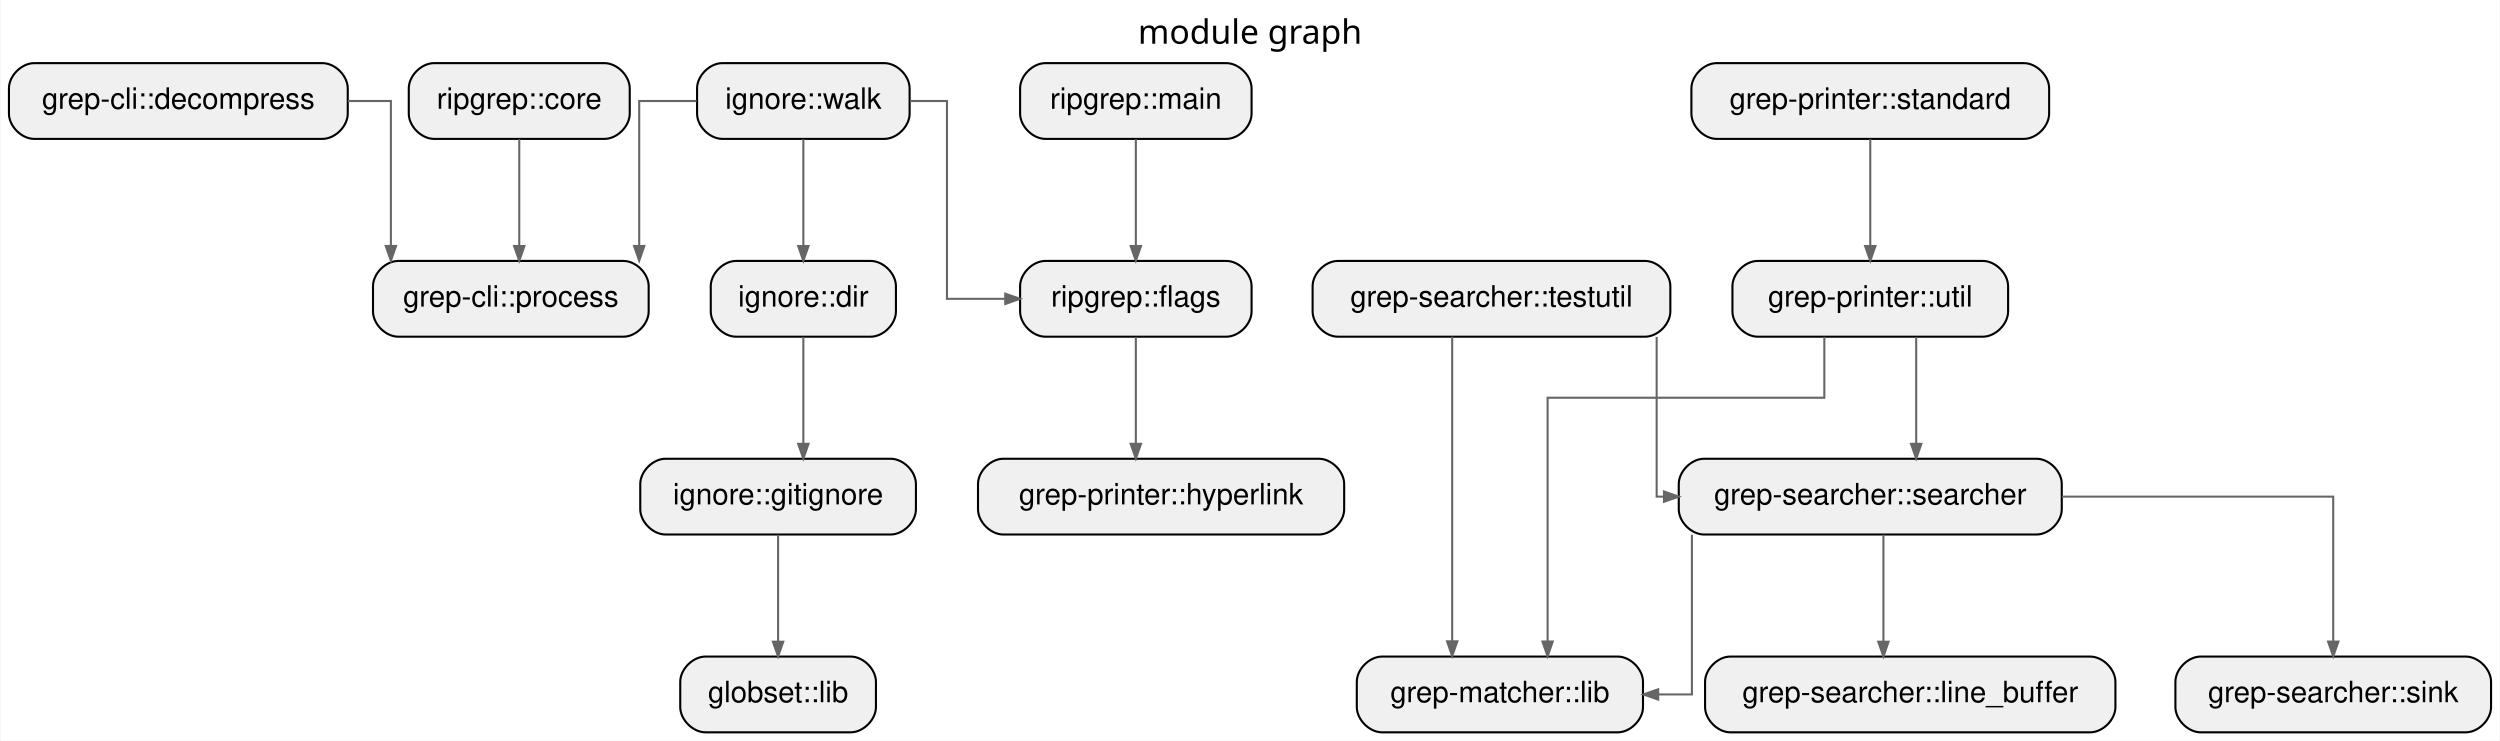
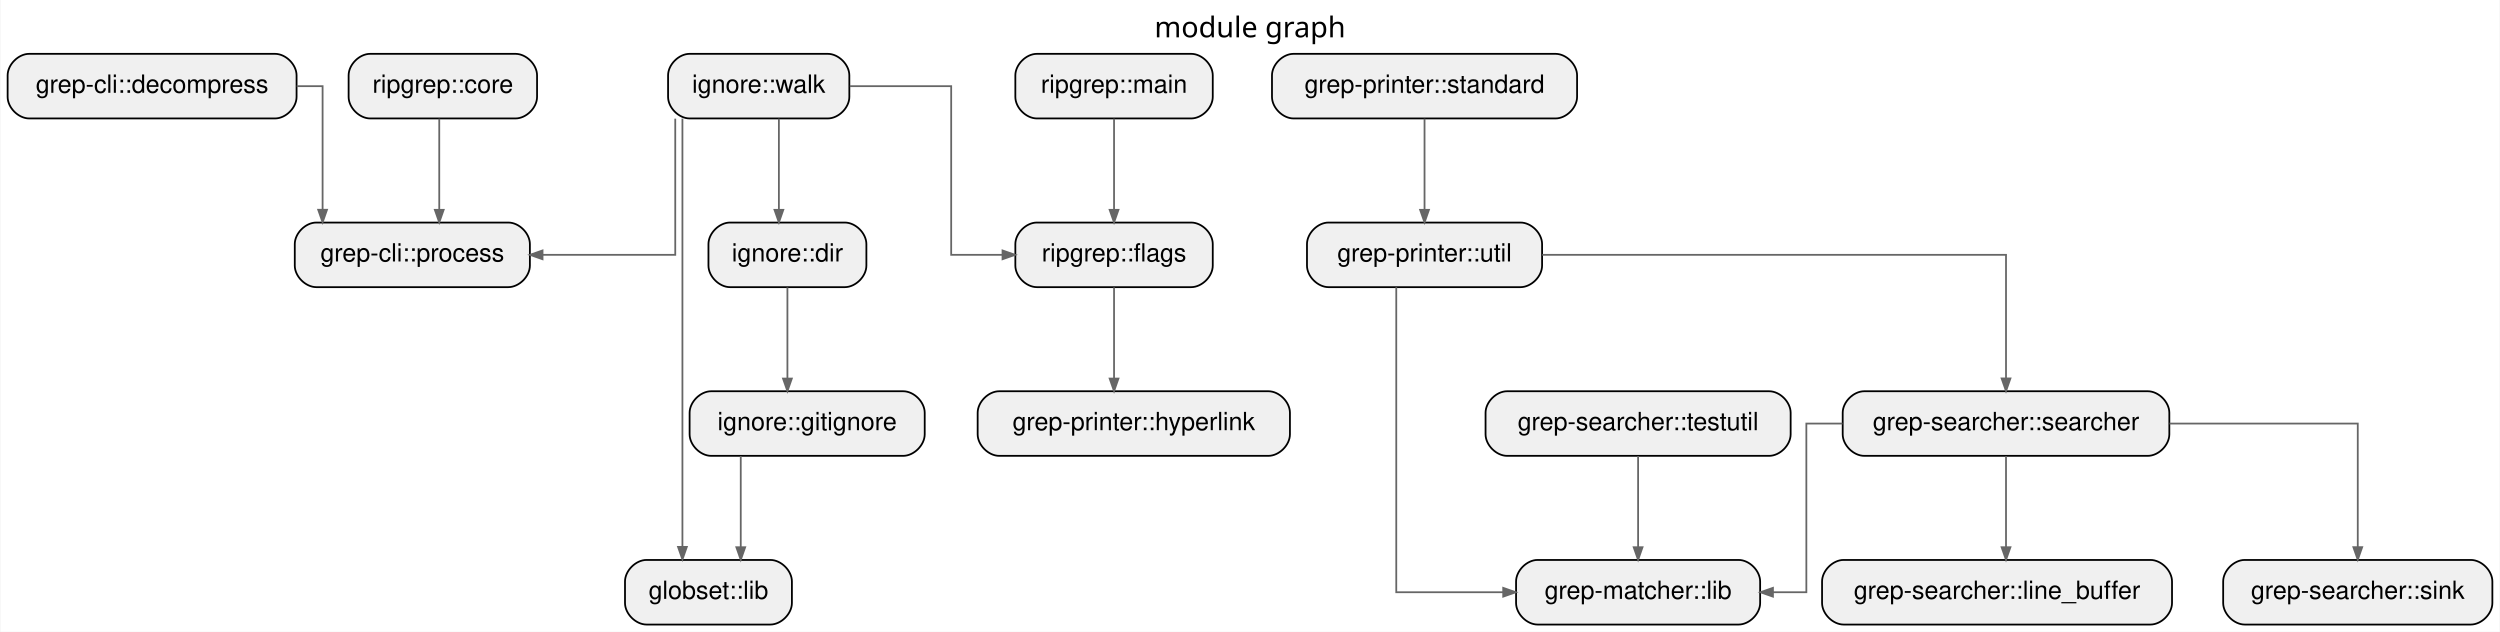
- <svg xmlns="http://www.w3.org/2000/svg" width="1188pt" height="352pt" viewBox="0.00 0.00 1187.50 352.00">
+ <svg xmlns="http://www.w3.org/2000/svg" width="1393pt" height="352pt" viewBox="0.00 0.00 1392.50 352.00">
  <g id="graph0" class="graph" transform="scale(1 1) rotate(0) translate(4 348)">
-     <polygon fill="white" stroke="transparent" points="-4,4 -4,-348 1183.5,-348 1183.5,4 -4,4" />
-     <text text-anchor="middle" x="589.75" y="-327.2" font-family="Helvetica Bold" font-size="16.00">module graph</text>
+     <polygon fill="white" stroke="transparent" points="-4,4 -4,-348 1388.5,-348 1388.5,4 -4,4" />
+     <text text-anchor="middle" x="692.25" y="-327.2" font-family="Helvetica Bold" font-size="16.00">module graph</text>
    <g id="node1" class="node">
-       <path fill="#f0f0f0" stroke="black" d="M400,-36C400,-36 331,-36 331,-36 325,-36 319,-30 319,-24 319,-24 319,-12 319,-12 319,-6 325,0 331,0 331,0 400,0 400,0 406,0 412,-6 412,-12 412,-12 412,-24 412,-24 412,-30 406,-36 400,-36" />
-       <text text-anchor="middle" x="365.5" y="-14.3" font-family="Helvetica,sans-Serif" font-size="14.00">globset::lib</text>
+       <path fill="#f0f0f0" stroke="black" d="M425,-36C425,-36 356,-36 356,-36 350,-36 344,-30 344,-24 344,-24 344,-12 344,-12 344,-6 350,0 356,0 356,0 425,0 425,0 431,0 437,-6 437,-12 437,-12 437,-24 437,-24 437,-30 431,-36 425,-36" />
+       <text text-anchor="middle" x="390.5" y="-14.3" font-family="Helvetica,sans-Serif" font-size="14.00">globset::lib</text>
    </g>
    <g id="node2" class="node">
      <path fill="#f0f0f0" stroke="black" d="M149,-318C149,-318 12,-318 12,-318 6,-318 0,-312 0,-306 0,-306 0,-294 0,-294 0,-288 6,-282 12,-282 12,-282 149,-282 149,-282 155,-282 161,-288 161,-294 161,-294 161,-306 161,-306 161,-312 155,-318 149,-318" />
      <text text-anchor="middle" x="80.5" y="-296.3" font-family="Helvetica,sans-Serif" font-size="14.00">grep-cli::decompress</text>
    </g>
    <g id="node3" class="node">
-       <path fill="#f0f0f0" stroke="black" d="M292,-224C292,-224 185,-224 185,-224 179,-224 173,-218 173,-212 173,-212 173,-200 173,-200 173,-194 179,-188 185,-188 185,-188 292,-188 292,-188 298,-188 304,-194 304,-200 304,-200 304,-212 304,-212 304,-218 298,-224 292,-224" />
-       <text text-anchor="middle" x="238.5" y="-202.3" font-family="Helvetica,sans-Serif" font-size="14.00">grep-cli::process</text>
+       <path fill="#f0f0f0" stroke="black" d="M279,-224C279,-224 172,-224 172,-224 166,-224 160,-218 160,-212 160,-212 160,-200 160,-200 160,-194 166,-188 172,-188 172,-188 279,-188 279,-188 285,-188 291,-194 291,-200 291,-200 291,-212 291,-212 291,-218 285,-224 279,-224" />
+       <text text-anchor="middle" x="225.5" y="-202.3" font-family="Helvetica,sans-Serif" font-size="14.00">grep-cli::process</text>
    </g>
    <g id="edge1" class="edge">
-       <path fill="none" stroke="#666666" d="M161.06,-300C173.06,-300 181.5,-300 181.5,-300 181.5,-300 181.5,-231.12 181.5,-231.12" />
-       <polygon fill="#666666" stroke="#666666" points="183.95,-231.12 181.5,-224.12 179.05,-231.12 183.95,-231.12" />
+       <path fill="none" stroke="#666666" d="M161.07,-300C169.75,-300 175.5,-300 175.5,-300 175.5,-300 175.5,-231.12 175.5,-231.12" />
+       <polygon fill="#666666" stroke="#666666" points="177.95,-231.12 175.5,-224.12 173.05,-231.12 177.95,-231.12" />
    </g>
    <g id="node4" class="node">
-       <path fill="#f0f0f0" stroke="black" d="M764.5,-36C764.5,-36 652.5,-36 652.5,-36 646.5,-36 640.5,-30 640.5,-24 640.5,-24 640.5,-12 640.5,-12 640.5,-6 646.5,0 652.5,0 652.5,0 764.5,0 764.5,0 770.5,0 776.5,-6 776.5,-12 776.5,-12 776.5,-24 776.5,-24 776.5,-30 770.5,-36 764.5,-36" />
-       <text text-anchor="middle" x="708.5" y="-14.3" font-family="Helvetica,sans-Serif" font-size="14.00">grep-matcher::lib</text>
+       <path fill="#f0f0f0" stroke="black" d="M964.5,-36C964.5,-36 852.5,-36 852.5,-36 846.5,-36 840.5,-30 840.5,-24 840.5,-24 840.5,-12 840.5,-12 840.5,-6 846.5,0 852.5,0 852.5,0 964.5,0 964.5,0 970.5,0 976.5,-6 976.5,-12 976.5,-12 976.5,-24 976.5,-24 976.5,-30 970.5,-36 964.5,-36" />
+       <text text-anchor="middle" x="908.5" y="-14.3" font-family="Helvetica,sans-Serif" font-size="14.00">grep-matcher::lib</text>
    </g>
    <g id="node5" class="node">
-       <path fill="#f0f0f0" stroke="black" d="M622.5,-130C622.5,-130 472.5,-130 472.5,-130 466.5,-130 460.5,-124 460.5,-118 460.5,-118 460.5,-106 460.5,-106 460.5,-100 466.5,-94 472.5,-94 472.5,-94 622.5,-94 622.5,-94 628.5,-94 634.5,-100 634.5,-106 634.5,-106 634.5,-118 634.5,-118 634.5,-124 628.5,-130 622.5,-130" />
-       <text text-anchor="middle" x="547.5" y="-108.3" font-family="Helvetica,sans-Serif" font-size="14.00">grep-printer::hyperlink</text>
+       <path fill="#f0f0f0" stroke="black" d="M702.5,-130C702.5,-130 552.5,-130 552.5,-130 546.5,-130 540.5,-124 540.5,-118 540.5,-118 540.5,-106 540.5,-106 540.5,-100 546.5,-94 552.5,-94 552.5,-94 702.5,-94 702.5,-94 708.5,-94 714.5,-100 714.5,-106 714.5,-106 714.5,-118 714.5,-118 714.5,-124 708.5,-130 702.5,-130" />
+       <text text-anchor="middle" x="627.5" y="-108.3" font-family="Helvetica,sans-Serif" font-size="14.00">grep-printer::hyperlink</text>
    </g>
    <g id="node6" class="node">
-       <path fill="#f0f0f0" stroke="black" d="M957.5,-318C957.5,-318 811.5,-318 811.5,-318 805.5,-318 799.5,-312 799.5,-306 799.5,-306 799.5,-294 799.5,-294 799.5,-288 805.5,-282 811.5,-282 811.5,-282 957.5,-282 957.5,-282 963.5,-282 969.5,-288 969.5,-294 969.5,-294 969.5,-306 969.5,-306 969.5,-312 963.5,-318 957.5,-318" />
-       <text text-anchor="middle" x="884.5" y="-296.3" font-family="Helvetica,sans-Serif" font-size="14.00">grep-printer::standard</text>
+       <path fill="#f0f0f0" stroke="black" d="M862.5,-318C862.5,-318 716.5,-318 716.5,-318 710.5,-318 704.5,-312 704.5,-306 704.5,-306 704.5,-294 704.5,-294 704.5,-288 710.5,-282 716.5,-282 716.5,-282 862.5,-282 862.5,-282 868.5,-282 874.5,-288 874.5,-294 874.5,-294 874.5,-306 874.5,-306 874.5,-312 868.5,-318 862.5,-318" />
+       <text text-anchor="middle" x="789.5" y="-296.3" font-family="Helvetica,sans-Serif" font-size="14.00">grep-printer::standard</text>
    </g>
    <g id="node7" class="node">
-       <path fill="#f0f0f0" stroke="black" d="M938,-224C938,-224 831,-224 831,-224 825,-224 819,-218 819,-212 819,-212 819,-200 819,-200 819,-194 825,-188 831,-188 831,-188 938,-188 938,-188 944,-188 950,-194 950,-200 950,-200 950,-212 950,-212 950,-218 944,-224 938,-224" />
-       <text text-anchor="middle" x="884.5" y="-202.3" font-family="Helvetica,sans-Serif" font-size="14.00">grep-printer::util</text>
+       <path fill="#f0f0f0" stroke="black" d="M843,-224C843,-224 736,-224 736,-224 730,-224 724,-218 724,-212 724,-212 724,-200 724,-200 724,-194 730,-188 736,-188 736,-188 843,-188 843,-188 849,-188 855,-194 855,-200 855,-200 855,-212 855,-212 855,-218 849,-224 843,-224" />
+       <text text-anchor="middle" x="789.5" y="-202.3" font-family="Helvetica,sans-Serif" font-size="14.00">grep-printer::util</text>
    </g>
    <g id="edge2" class="edge">
-       <path fill="none" stroke="#666666" d="M884.5,-281.88C884.5,-281.88 884.5,-231.07 884.5,-231.07" />
-       <polygon fill="#666666" stroke="#666666" points="886.95,-231.07 884.5,-224.07 882.05,-231.07 886.95,-231.07" />
+       <path fill="none" stroke="#666666" d="M789.5,-281.88C789.5,-281.88 789.5,-231.07 789.5,-231.07" />
+       <polygon fill="#666666" stroke="#666666" points="791.95,-231.07 789.5,-224.07 787.05,-231.07 791.95,-231.07" />
    </g>
    <g id="edge3" class="edge">
-       <path fill="none" stroke="#666666" d="M862.67,-187.96C862.67,-174.71 862.67,-159 862.67,-159 862.67,-159 731.17,-159 731.17,-159 731.17,-159 731.17,-43.14 731.17,-43.14" />
-       <polygon fill="#666666" stroke="#666666" points="733.62,-43.14 731.17,-36.14 728.72,-43.14 733.62,-43.14" />
+       <path fill="none" stroke="#666666" d="M773.75,-187.97C773.75,-140.92 773.75,-18 773.75,-18 773.75,-18 833.34,-18 833.34,-18" />
+       <polygon fill="#666666" stroke="#666666" points="833.34,-20.45 840.34,-18 833.34,-15.55 833.34,-20.45" />
    </g>
    <g id="node9" class="node">
-       <path fill="#f0f0f0" stroke="black" d="M963.5,-130C963.5,-130 805.5,-130 805.5,-130 799.5,-130 793.5,-124 793.5,-118 793.5,-118 793.5,-106 793.5,-106 793.5,-100 799.5,-94 805.5,-94 805.5,-94 963.5,-94 963.5,-94 969.5,-94 975.5,-100 975.5,-106 975.5,-106 975.5,-118 975.5,-118 975.5,-124 969.5,-130 963.5,-130" />
-       <text text-anchor="middle" x="884.5" y="-108.3" font-family="Helvetica,sans-Serif" font-size="14.00">grep-searcher::searcher</text>
+       <path fill="#f0f0f0" stroke="black" d="M1192.5,-130C1192.5,-130 1034.5,-130 1034.5,-130 1028.5,-130 1022.5,-124 1022.5,-118 1022.5,-118 1022.5,-106 1022.5,-106 1022.5,-100 1028.5,-94 1034.5,-94 1034.5,-94 1192.5,-94 1192.5,-94 1198.5,-94 1204.5,-100 1204.5,-106 1204.5,-106 1204.5,-118 1204.5,-118 1204.5,-124 1198.5,-130 1192.5,-130" />
+       <text text-anchor="middle" x="1113.5" y="-108.3" font-family="Helvetica,sans-Serif" font-size="14.00">grep-searcher::searcher</text>
    </g>
    <g id="edge4" class="edge">
-       <path fill="none" stroke="#666666" d="M906.33,-187.88C906.33,-187.88 906.33,-137.07 906.33,-137.07" />
-       <polygon fill="#666666" stroke="#666666" points="908.78,-137.07 906.33,-130.07 903.88,-137.07 908.78,-137.07" />
+       <path fill="none" stroke="#666666" d="M855.07,-206C949.74,-206 1113.5,-206 1113.5,-206 1113.5,-206 1113.5,-137.12 1113.5,-137.12" />
+       <polygon fill="#666666" stroke="#666666" points="1115.95,-137.12 1113.5,-130.12 1111.05,-137.12 1115.95,-137.12" />
    </g>
    <g id="node8" class="node">
-       <path fill="#f0f0f0" stroke="black" d="M989,-36C989,-36 818,-36 818,-36 812,-36 806,-30 806,-24 806,-24 806,-12 806,-12 806,-6 812,0 818,0 818,0 989,0 989,0 995,0 1001,-6 1001,-12 1001,-12 1001,-24 1001,-24 1001,-30 995,-36 989,-36" />
-       <text text-anchor="middle" x="903.5" y="-14.3" font-family="Helvetica,sans-Serif" font-size="14.00">grep-searcher::line_buffer</text>
+       <path fill="#f0f0f0" stroke="black" d="M1194,-36C1194,-36 1023,-36 1023,-36 1017,-36 1011,-30 1011,-24 1011,-24 1011,-12 1011,-12 1011,-6 1017,0 1023,0 1023,0 1194,0 1194,0 1200,0 1206,-6 1206,-12 1206,-12 1206,-24 1206,-24 1206,-30 1200,-36 1194,-36" />
+       <text text-anchor="middle" x="1108.5" y="-14.3" font-family="Helvetica,sans-Serif" font-size="14.00">grep-searcher::line_buffer</text>
    </g>
    <g id="edge5" class="edge">
-       <path fill="none" stroke="#666666" d="M799.75,-93.88C799.75,-66.56 799.75,-18 799.75,-18 799.75,-18 783.72,-18 783.72,-18" />
-       <polygon fill="#666666" stroke="#666666" points="783.72,-15.55 776.72,-18 783.72,-20.45 783.72,-15.55" />
+       <path fill="none" stroke="#666666" d="M1022.4,-112C1010.45,-112 1002.25,-112 1002.25,-112 1002.25,-112 1002.25,-18 1002.25,-18 1002.25,-18 983.63,-18 983.63,-18" />
+       <polygon fill="#666666" stroke="#666666" points="983.63,-15.55 976.63,-18 983.63,-20.45 983.63,-15.55" />
    </g>
    <g id="edge6" class="edge">
-       <path fill="none" stroke="#666666" d="M890.75,-93.88C890.75,-93.88 890.75,-43.07 890.75,-43.07" />
-       <polygon fill="#666666" stroke="#666666" points="893.2,-43.07 890.75,-36.07 888.3,-43.07 893.2,-43.07" />
+       <path fill="none" stroke="#666666" d="M1113.5,-93.88C1113.5,-93.88 1113.5,-43.07 1113.5,-43.07" />
+       <polygon fill="#666666" stroke="#666666" points="1115.95,-43.07 1113.5,-36.07 1111.05,-43.07 1115.95,-43.07" />
    </g>
    <g id="node10" class="node">
-       <path fill="#f0f0f0" stroke="black" d="M1167.5,-36C1167.5,-36 1041.5,-36 1041.5,-36 1035.5,-36 1029.5,-30 1029.5,-24 1029.5,-24 1029.5,-12 1029.5,-12 1029.5,-6 1035.5,0 1041.5,0 1041.5,0 1167.5,0 1167.5,0 1173.5,0 1179.5,-6 1179.5,-12 1179.5,-12 1179.5,-24 1179.5,-24 1179.5,-30 1173.5,-36 1167.5,-36" />
-       <text text-anchor="middle" x="1104.5" y="-14.3" font-family="Helvetica,sans-Serif" font-size="14.00">grep-searcher::sink</text>
+       <path fill="#f0f0f0" stroke="black" d="M1372.5,-36C1372.5,-36 1246.5,-36 1246.5,-36 1240.5,-36 1234.5,-30 1234.5,-24 1234.5,-24 1234.5,-12 1234.5,-12 1234.5,-6 1240.5,0 1246.5,0 1246.5,0 1372.5,0 1372.5,0 1378.5,0 1384.5,-6 1384.5,-12 1384.5,-12 1384.5,-24 1384.5,-24 1384.5,-30 1378.5,-36 1372.5,-36" />
+       <text text-anchor="middle" x="1309.5" y="-14.3" font-family="Helvetica,sans-Serif" font-size="14.00">grep-searcher::sink</text>
    </g>
    <g id="edge7" class="edge">
-       <path fill="none" stroke="#666666" d="M975.57,-112C1036.09,-112 1104.5,-112 1104.5,-112 1104.5,-112 1104.5,-43.12 1104.5,-43.12" />
-       <polygon fill="#666666" stroke="#666666" points="1106.95,-43.12 1104.5,-36.12 1102.05,-43.12 1106.95,-43.12" />
+       <path fill="none" stroke="#666666" d="M1204.61,-112C1255.8,-112 1309.5,-112 1309.5,-112 1309.5,-112 1309.5,-43.12 1309.5,-43.12" />
+       <polygon fill="#666666" stroke="#666666" points="1311.95,-43.12 1309.5,-36.12 1307.05,-43.12 1311.95,-43.12" />
    </g>
    <g id="node11" class="node">
-       <path fill="#f0f0f0" stroke="black" d="M777.5,-224C777.5,-224 631.5,-224 631.5,-224 625.5,-224 619.5,-218 619.5,-212 619.5,-212 619.5,-200 619.5,-200 619.5,-194 625.5,-188 631.5,-188 631.5,-188 777.5,-188 777.5,-188 783.5,-188 789.5,-194 789.5,-200 789.5,-200 789.5,-212 789.5,-212 789.5,-218 783.5,-224 777.5,-224" />
-       <text text-anchor="middle" x="704.5" y="-202.3" font-family="Helvetica,sans-Serif" font-size="14.00">grep-searcher::testutil</text>
+       <path fill="#f0f0f0" stroke="black" d="M981.5,-130C981.5,-130 835.5,-130 835.5,-130 829.5,-130 823.5,-124 823.5,-118 823.5,-118 823.5,-106 823.5,-106 823.5,-100 829.5,-94 835.5,-94 835.5,-94 981.5,-94 981.5,-94 987.5,-94 993.5,-100 993.5,-106 993.5,-106 993.5,-118 993.5,-118 993.5,-124 987.5,-130 981.5,-130" />
+       <text text-anchor="middle" x="908.5" y="-108.3" font-family="Helvetica,sans-Serif" font-size="14.00">grep-searcher::testutil</text>
    </g>
    <g id="edge8" class="edge">
-       <path fill="none" stroke="#666666" d="M685.83,-187.97C685.83,-187.97 685.83,-43.25 685.83,-43.25" />
-       <polygon fill="#666666" stroke="#666666" points="688.28,-43.25 685.83,-36.25 683.38,-43.25 688.28,-43.25" />
+       <path fill="none" stroke="#666666" d="M908.5,-93.88C908.5,-93.88 908.5,-43.07 908.5,-43.07" />
+       <polygon fill="#666666" stroke="#666666" points="910.95,-43.07 908.5,-36.07 906.05,-43.07 910.95,-43.07" />
+     </g>
+     <g id="node12" class="node">
+       <path fill="#f0f0f0" stroke="black" d="M466.5,-224C466.5,-224 402.5,-224 402.5,-224 396.5,-224 390.5,-218 390.5,-212 390.5,-212 390.5,-200 390.5,-200 390.5,-194 396.5,-188 402.5,-188 402.5,-188 466.5,-188 466.5,-188 472.5,-188 478.5,-194 478.5,-200 478.5,-200 478.5,-212 478.5,-212 478.5,-218 472.5,-224 466.5,-224" />
+       <text text-anchor="middle" x="434.5" y="-202.3" font-family="Helvetica,sans-Serif" font-size="14.00">ignore::dir</text>
+     </g>
+     <g id="node13" class="node">
+       <path fill="#f0f0f0" stroke="black" d="M499,-130C499,-130 392,-130 392,-130 386,-130 380,-124 380,-118 380,-118 380,-106 380,-106 380,-100 386,-94 392,-94 392,-94 499,-94 499,-94 505,-94 511,-100 511,-106 511,-106 511,-118 511,-118 511,-124 505,-130 499,-130" />
+       <text text-anchor="middle" x="445.5" y="-108.3" font-family="Helvetica,sans-Serif" font-size="14.00">ignore::gitignore</text>
    </g>
    <g id="edge9" class="edge">
-       <path fill="none" stroke="#666666" d="M783,-187.88C783,-160.56 783,-112 783,-112 783,-112 786.48,-112 786.48,-112" />
-       <polygon fill="#666666" stroke="#666666" points="786.48,-114.45 793.48,-112 786.48,-109.55 786.48,-114.45" />
-     </g>
-     <g id="node12" class="node">
-       <path fill="#f0f0f0" stroke="black" d="M409.5,-224C409.5,-224 345.5,-224 345.5,-224 339.5,-224 333.5,-218 333.5,-212 333.5,-212 333.5,-200 333.5,-200 333.5,-194 339.5,-188 345.5,-188 345.5,-188 409.5,-188 409.5,-188 415.5,-188 421.5,-194 421.5,-200 421.5,-200 421.5,-212 421.5,-212 421.5,-218 415.5,-224 409.5,-224" />
-       <text text-anchor="middle" x="377.5" y="-202.3" font-family="Helvetica,sans-Serif" font-size="14.00">ignore::dir</text>
-     </g>
-     <g id="node13" class="node">
-       <path fill="#f0f0f0" stroke="black" d="M419,-130C419,-130 312,-130 312,-130 306,-130 300,-124 300,-118 300,-118 300,-106 300,-106 300,-100 306,-94 312,-94 312,-94 419,-94 419,-94 425,-94 431,-100 431,-106 431,-106 431,-118 431,-118 431,-124 425,-130 419,-130" />
-       <text text-anchor="middle" x="365.5" y="-108.3" font-family="Helvetica,sans-Serif" font-size="14.00">ignore::gitignore</text>
+       <path fill="none" stroke="#666666" d="M434.5,-187.88C434.5,-187.88 434.5,-137.07 434.5,-137.07" />
+       <polygon fill="#666666" stroke="#666666" points="436.95,-137.07 434.5,-130.07 432.05,-137.07 436.95,-137.07" />
    </g>
    <g id="edge10" class="edge">
-       <path fill="none" stroke="#666666" d="M377.5,-187.88C377.5,-187.88 377.5,-137.07 377.5,-137.07" />
-       <polygon fill="#666666" stroke="#666666" points="379.95,-137.07 377.5,-130.07 375.05,-137.07 379.95,-137.07" />
+       <path fill="none" stroke="#666666" d="M408.5,-93.88C408.5,-93.88 408.5,-43.07 408.5,-43.07" />
+       <polygon fill="#666666" stroke="#666666" points="410.95,-43.07 408.5,-36.07 406.05,-43.07 410.95,-43.07" />
+     </g>
+     <g id="node14" class="node">
+       <path fill="#f0f0f0" stroke="black" d="M457,-318C457,-318 380,-318 380,-318 374,-318 368,-312 368,-306 368,-306 368,-294 368,-294 368,-288 374,-282 380,-282 380,-282 457,-282 457,-282 463,-282 469,-288 469,-294 469,-294 469,-306 469,-306 469,-312 463,-318 457,-318" />
+       <text text-anchor="middle" x="418.5" y="-296.3" font-family="Helvetica,sans-Serif" font-size="14.00">ignore::walk</text>
    </g>
    <g id="edge11" class="edge">
-       <path fill="none" stroke="#666666" d="M365.5,-93.88C365.5,-93.88 365.5,-43.07 365.5,-43.07" />
-       <polygon fill="#666666" stroke="#666666" points="367.95,-43.07 365.5,-36.07 363.05,-43.07 367.95,-43.07" />
-     </g>
-     <g id="node14" class="node">
-       <path fill="#f0f0f0" stroke="black" d="M416,-318C416,-318 339,-318 339,-318 333,-318 327,-312 327,-306 327,-306 327,-294 327,-294 327,-288 333,-282 339,-282 339,-282 416,-282 416,-282 422,-282 428,-288 428,-294 428,-294 428,-306 428,-306 428,-312 422,-318 416,-318" />
-       <text text-anchor="middle" x="377.5" y="-296.3" font-family="Helvetica,sans-Serif" font-size="14.00">ignore::walk</text>
+       <path fill="none" stroke="#666666" d="M376,-281.93C376,-281.93 376,-43.28 376,-43.28" />
+       <polygon fill="#666666" stroke="#666666" points="378.45,-43.28 376,-36.28 373.55,-43.28 378.45,-43.28" />
    </g>
    <g id="edge12" class="edge">
-       <path fill="none" stroke="#666666" d="M326.78,-300C311.88,-300 299.5,-300 299.5,-300 299.5,-300 299.5,-231.12 299.5,-231.12" />
-       <polygon fill="#666666" stroke="#666666" points="301.95,-231.12 299.5,-224.12 297.05,-231.12 301.95,-231.12" />
+       <path fill="none" stroke="#666666" d="M372,-281.88C372,-254.56 372,-206 372,-206 372,-206 298.04,-206 298.04,-206" />
+       <polygon fill="#666666" stroke="#666666" points="298.04,-203.55 291.04,-206 298.04,-208.45 298.04,-203.55" />
    </g>
    <g id="edge13" class="edge">
-       <path fill="none" stroke="#666666" d="M377.5,-281.88C377.5,-281.88 377.5,-231.07 377.5,-231.07" />
-       <polygon fill="#666666" stroke="#666666" points="379.95,-231.07 377.5,-224.07 375.05,-231.07 379.95,-231.07" />
+       <path fill="none" stroke="#666666" d="M429.75,-281.88C429.75,-281.88 429.75,-231.07 429.75,-231.07" />
+       <polygon fill="#666666" stroke="#666666" points="432.2,-231.07 429.75,-224.07 427.3,-231.07 432.2,-231.07" />
    </g>
    <g id="node16" class="node">
-       <path fill="#f0f0f0" stroke="black" d="M578.5,-224C578.5,-224 492.5,-224 492.5,-224 486.5,-224 480.5,-218 480.5,-212 480.5,-212 480.5,-200 480.5,-200 480.5,-194 486.5,-188 492.5,-188 492.5,-188 578.5,-188 578.5,-188 584.5,-188 590.5,-194 590.5,-200 590.5,-200 590.5,-212 590.5,-212 590.5,-218 584.5,-224 578.5,-224" />
-       <text text-anchor="middle" x="535.5" y="-202.3" font-family="Helvetica,sans-Serif" font-size="14.00">ripgrep::flags</text>
+       <path fill="#f0f0f0" stroke="black" d="M659.5,-224C659.5,-224 573.5,-224 573.5,-224 567.5,-224 561.5,-218 561.5,-212 561.5,-212 561.5,-200 561.5,-200 561.5,-194 567.5,-188 573.5,-188 573.5,-188 659.5,-188 659.5,-188 665.5,-188 671.5,-194 671.5,-200 671.5,-200 671.5,-212 671.5,-212 671.5,-218 665.5,-224 659.5,-224" />
+       <text text-anchor="middle" x="616.5" y="-202.3" font-family="Helvetica,sans-Serif" font-size="14.00">ripgrep::flags</text>
    </g>
    <g id="edge14" class="edge">
-       <path fill="none" stroke="#666666" d="M428.17,-300C438.23,-300 445.75,-300 445.75,-300 445.75,-300 445.75,-206 445.75,-206 445.75,-206 473.45,-206 473.45,-206" />
-       <polygon fill="#666666" stroke="#666666" points="473.45,-208.45 480.45,-206 473.45,-203.55 473.45,-208.45" />
+       <path fill="none" stroke="#666666" d="M469.3,-300C497.02,-300 525.75,-300 525.75,-300 525.75,-300 525.75,-206 525.75,-206 525.75,-206 554.36,-206 554.36,-206" />
+       <polygon fill="#666666" stroke="#666666" points="554.36,-208.45 561.36,-206 554.36,-203.55 554.36,-208.45" />
    </g>
    <g id="node15" class="node">
      <path fill="#f0f0f0" stroke="black" d="M283,-318C283,-318 202,-318 202,-318 196,-318 190,-312 190,-306 190,-306 190,-294 190,-294 190,-288 196,-282 202,-282 202,-282 283,-282 283,-282 289,-282 295,-288 295,-294 295,-294 295,-306 295,-306 295,-312 289,-318 283,-318" />
      <text text-anchor="middle" x="242.5" y="-296.3" font-family="Helvetica,sans-Serif" font-size="14.00">ripgrep::core</text>
    </g>
    <g id="edge15" class="edge">
-       <path fill="none" stroke="#666666" d="M242.5,-281.88C242.5,-281.88 242.5,-231.07 242.5,-231.07" />
-       <polygon fill="#666666" stroke="#666666" points="244.95,-231.07 242.5,-224.07 240.05,-231.07 244.95,-231.07" />
+       <path fill="none" stroke="#666666" d="M240.5,-281.88C240.5,-281.88 240.5,-231.07 240.5,-231.07" />
+       <polygon fill="#666666" stroke="#666666" points="242.95,-231.07 240.5,-224.07 238.05,-231.07 242.95,-231.07" />
    </g>
    <g id="edge16" class="edge">
-       <path fill="none" stroke="#666666" d="M535.5,-187.88C535.5,-187.88 535.5,-137.07 535.5,-137.07" />
-       <polygon fill="#666666" stroke="#666666" points="537.95,-137.07 535.5,-130.07 533.05,-137.07 537.95,-137.07" />
+       <path fill="none" stroke="#666666" d="M616.5,-187.88C616.5,-187.88 616.5,-137.07 616.5,-137.07" />
+       <polygon fill="#666666" stroke="#666666" points="618.95,-137.07 616.5,-130.07 614.05,-137.07 618.95,-137.07" />
    </g>
    <g id="node17" class="node">
-       <path fill="#f0f0f0" stroke="black" d="M578.5,-318C578.5,-318 492.5,-318 492.5,-318 486.5,-318 480.5,-312 480.5,-306 480.5,-306 480.5,-294 480.5,-294 480.5,-288 486.5,-282 492.5,-282 492.5,-282 578.5,-282 578.5,-282 584.5,-282 590.5,-288 590.5,-294 590.5,-294 590.5,-306 590.5,-306 590.5,-312 584.5,-318 578.5,-318" />
-       <text text-anchor="middle" x="535.5" y="-296.3" font-family="Helvetica,sans-Serif" font-size="14.00">ripgrep::main</text>
+       <path fill="#f0f0f0" stroke="black" d="M659.5,-318C659.5,-318 573.5,-318 573.5,-318 567.5,-318 561.5,-312 561.5,-306 561.5,-306 561.5,-294 561.5,-294 561.5,-288 567.5,-282 573.5,-282 573.5,-282 659.5,-282 659.5,-282 665.5,-282 671.5,-288 671.5,-294 671.5,-294 671.5,-306 671.5,-306 671.5,-312 665.5,-318 659.5,-318" />
+       <text text-anchor="middle" x="616.5" y="-296.3" font-family="Helvetica,sans-Serif" font-size="14.00">ripgrep::main</text>
    </g>
    <g id="edge17" class="edge">
-       <path fill="none" stroke="#666666" d="M535.5,-281.88C535.5,-281.88 535.5,-231.07 535.5,-231.07" />
-       <polygon fill="#666666" stroke="#666666" points="537.95,-231.07 535.5,-224.07 533.05,-231.07 537.95,-231.07" />
+       <path fill="none" stroke="#666666" d="M616.5,-281.88C616.5,-281.88 616.5,-231.07 616.5,-231.07" />
+       <polygon fill="#666666" stroke="#666666" points="618.95,-231.07 616.5,-224.07 614.05,-231.07 618.95,-231.07" />
    </g>
  </g>
</svg>
